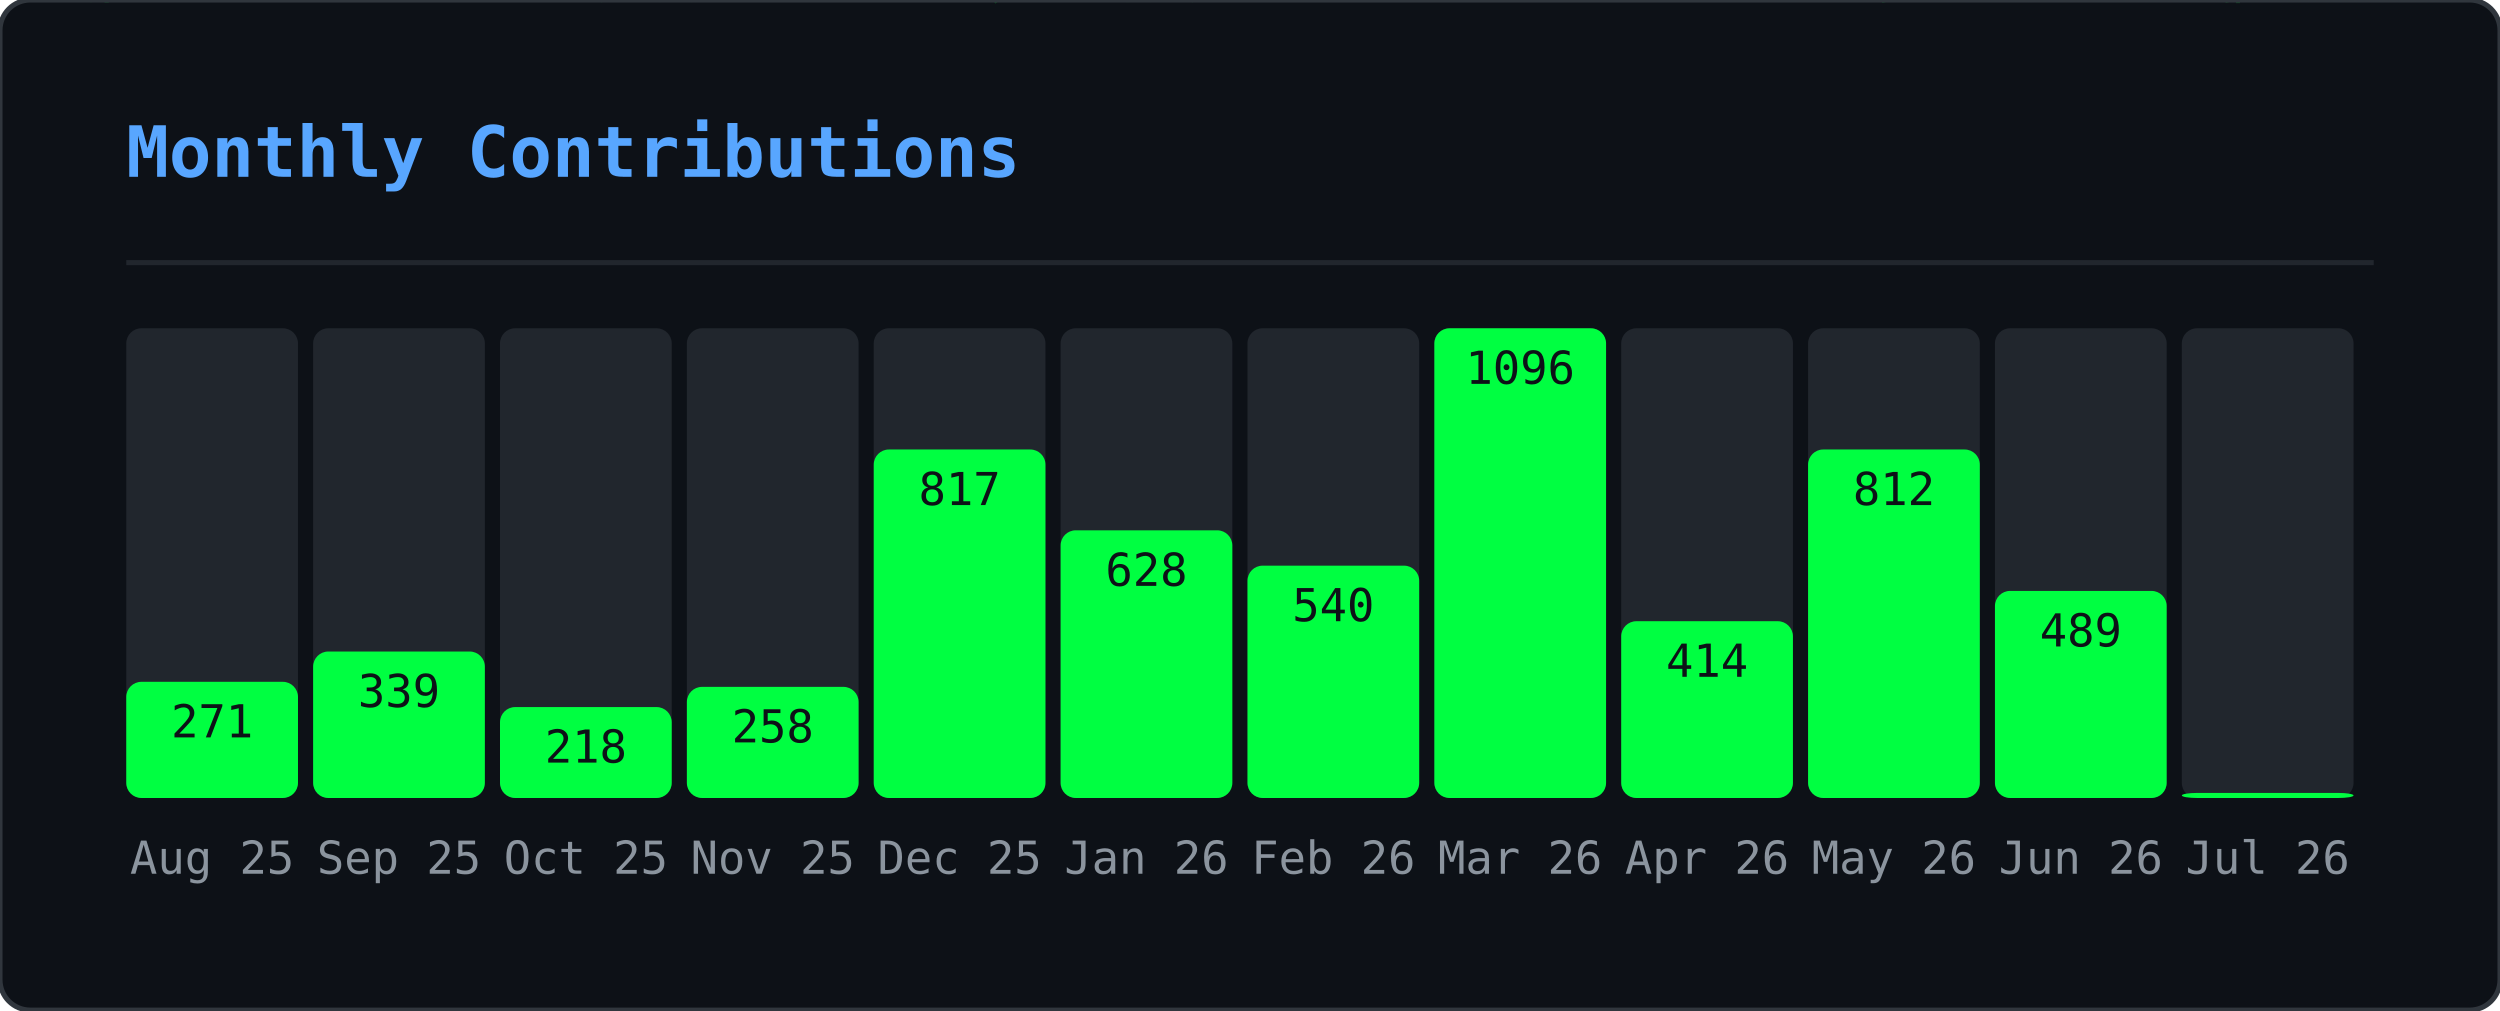
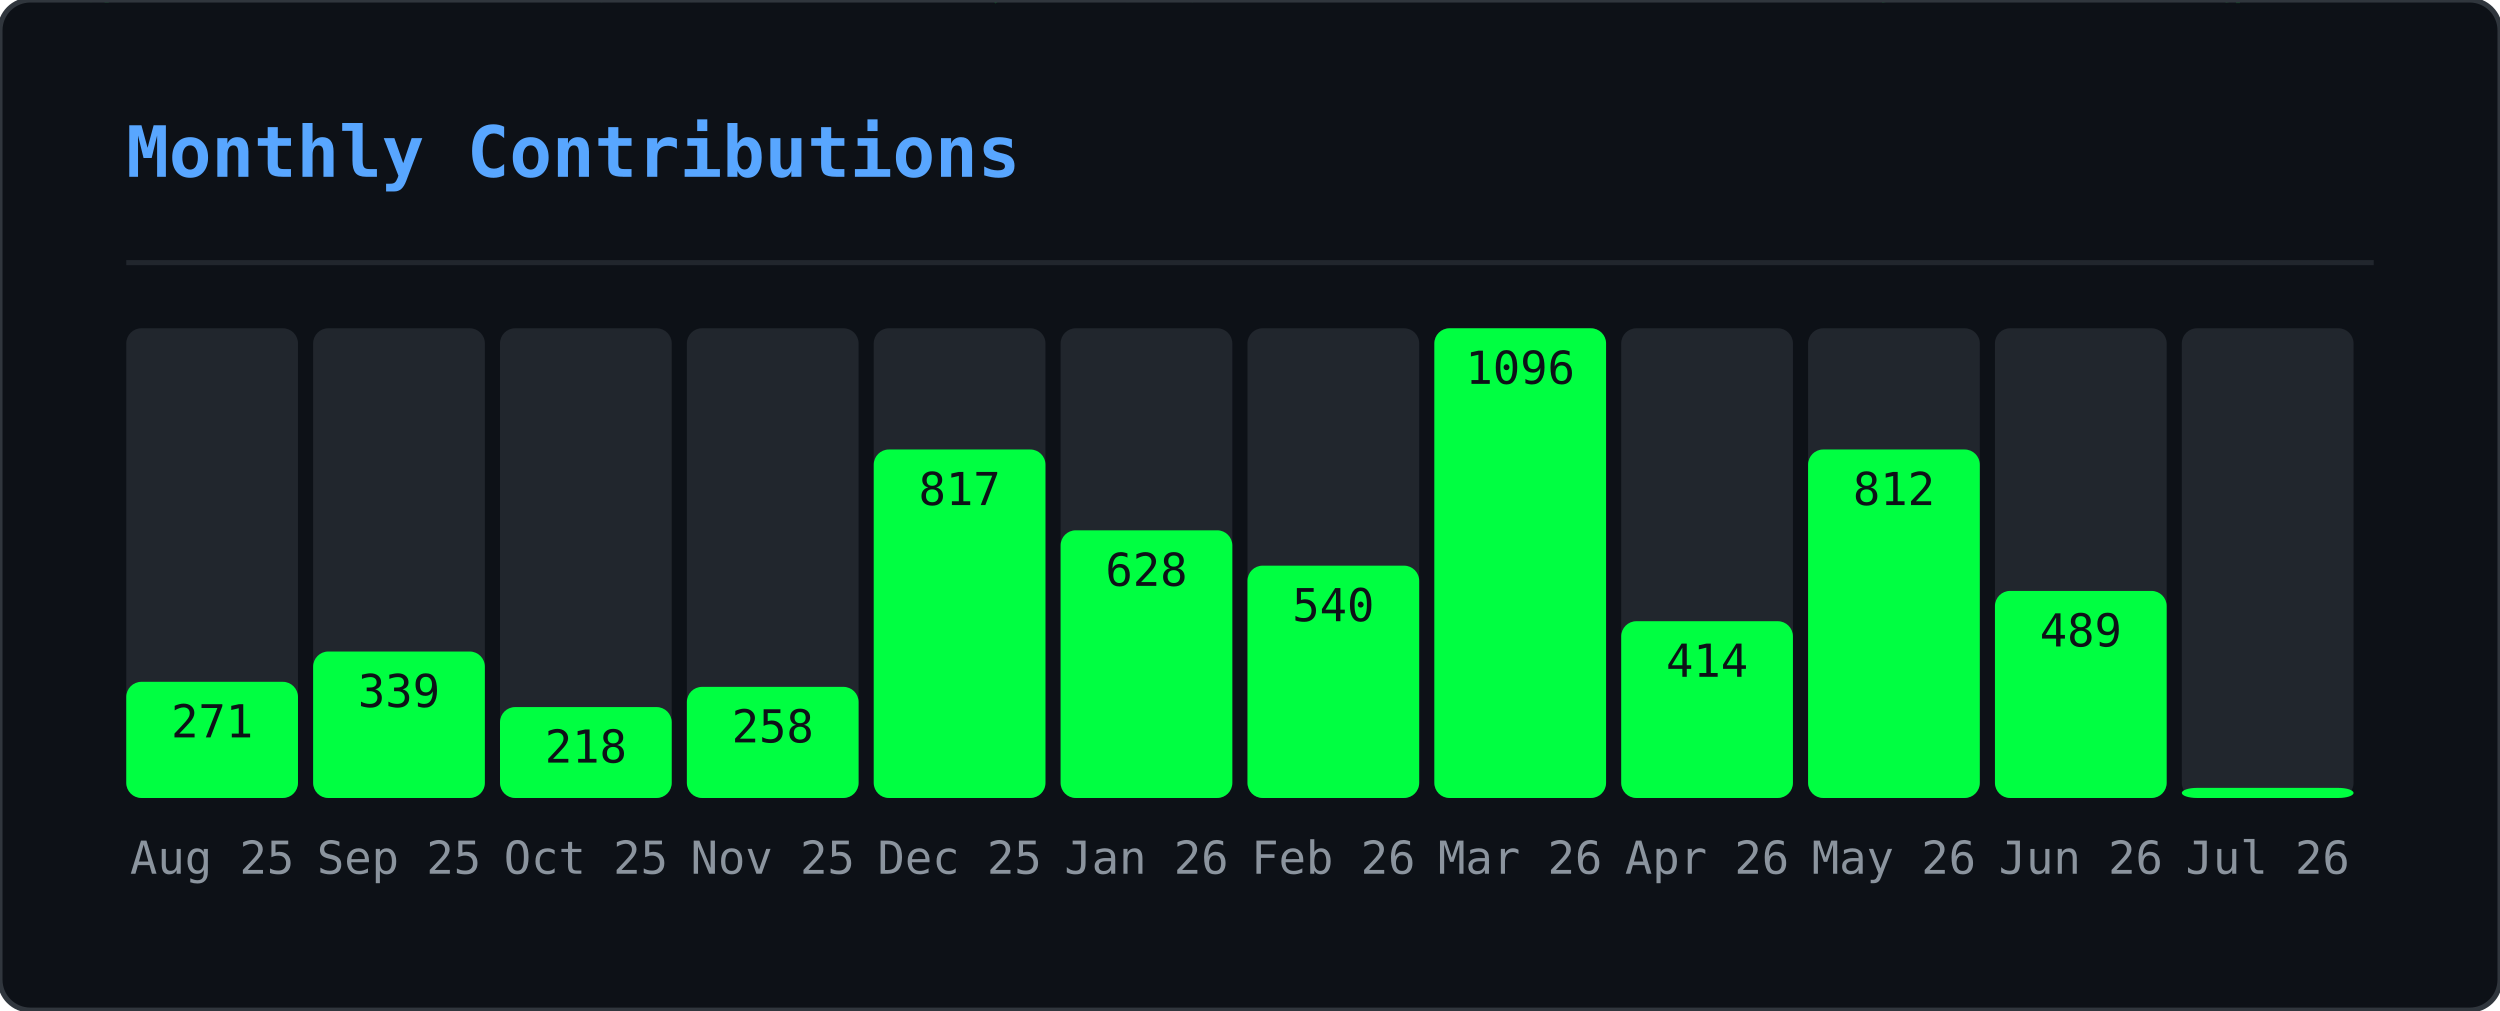
<svg xmlns="http://www.w3.org/2000/svg" width="495" height="200" viewBox="0 0 495 200">
  <defs>
    <clipPath id="gmo-clip">
      <rect width="495" height="200" rx="6" />
    </clipPath>
  </defs>
  <rect width="495" height="200" rx="6" fill="#0d1117" />
  <g clip-path="url(#gmo-clip)">
    <g opacity="0.22">
      <style>@keyframes gmo0{from{transform:translateY(-46px)}to{transform:translateY(214px)}}@keyframes gmo1{from{transform:translateY(-46px)}to{transform:translateY(214px)}}@keyframes gmo2{from{transform:translateY(-46px)}to{transform:translateY(214px)}}@keyframes gmo3{from{transform:translateY(-46px)}to{transform:translateY(214px)}}@keyframes gmo4{from{transform:translateY(-46px)}to{transform:translateY(214px)}}@keyframes gmo5{from{transform:translateY(-46px)}to{transform:translateY(214px)}}@keyframes gmo6{from{transform:translateY(-46px)}to{transform:translateY(214px)}}@keyframes gmo7{from{transform:translateY(-46px)}to{transform:translateY(214px)}}@keyframes gmo8{from{transform:translateY(-46px)}to{transform:translateY(214px)}}@keyframes gmo9{from{transform:translateY(-46px)}to{transform:translateY(214px)}}@keyframes gmo10{from{transform:translateY(-46px)}to{transform:translateY(214px)}}@keyframes gmo11{from{transform:translateY(-46px)}to{transform:translateY(214px)}}@keyframes gmo12{from{transform:translateY(-46px)}to{transform:translateY(214px)}}@keyframes gmo13{from{transform:translateY(-46px)}to{transform:translateY(214px)}}@keyframes gmo14{from{transform:translateY(-46px)}to{transform:translateY(214px)}}@keyframes gmo15{from{transform:translateY(-46px)}to{transform:translateY(214px)}}@keyframes gmo16{from{transform:translateY(-46px)}to{transform:translateY(214px)}}@keyframes gmo17{from{transform:translateY(-46px)}to{transform:translateY(214px)}}@keyframes gmo18{from{transform:translateY(-46px)}to{transform:translateY(214px)}}@keyframes gmo19{from{transform:translateY(-46px)}to{transform:translateY(214px)}}@keyframes gmo20{from{transform:translateY(-46px)}to{transform:translateY(214px)}}@keyframes gmo21{from{transform:translateY(-46px)}to{transform:translateY(214px)}}@keyframes gmo22{from{transform:translateY(-46px)}to{transform:translateY(214px)}}@keyframes gmo23{from{transform:translateY(-46px)}to{transform:translateY(214px)}}@keyframes gmo24{from{transform:translateY(-46px)}to{transform:translateY(214px)}}@keyframes gmo25{from{transform:translateY(-46px)}to{transform:translateY(214px)}}@keyframes gmo26{from{transform:translateY(-46px)}to{transform:translateY(214px)}}@keyframes gmo27{from{transform:translateY(-46px)}to{transform:translateY(214px)}}@keyframes gmo28{from{transform:translateY(-46px)}to{transform:translateY(214px)}}@keyframes gmo29{from{transform:translateY(-46px)}to{transform:translateY(214px)}}@keyframes gmo30{from{transform:translateY(-46px)}to{transform:translateY(214px)}}@keyframes gmo31{from{transform:translateY(-46px)}to{transform:translateY(214px)}}@keyframes gmo32{from{transform:translateY(-46px)}to{transform:translateY(214px)}}@keyframes gmo33{from{transform:translateY(-46px)}to{transform:translateY(214px)}}@keyframes gmo34{from{transform:translateY(-46px)}to{transform:translateY(214px)}}@keyframes gmo35{from{transform:translateY(-46px)}to{transform:translateY(214px)}}@keyframes gmo36{from{transform:translateY(-46px)}to{transform:translateY(214px)}}@keyframes gmo37{from{transform:translateY(-46px)}to{transform:translateY(214px)}}</style>
      <g style="animation:gmo0 3.17s linear infinite;animation-delay:-1.98s">
        <text x="347" y="0" font-family="monospace" font-size="12" fill="#00ff41">ｵ</text>
        <text x="347" y="-14" font-family="monospace" font-size="12" fill="#00ff41" opacity="0.75">ｹ</text>
        <text x="347" y="-28" font-family="monospace" font-size="12" fill="#00ff41" opacity="0.50">ﾙ</text>
        <text x="347" y="-42" font-family="monospace" font-size="12" fill="#00ff41" opacity="0.25">ﾝ</text>
      </g>
      <g style="animation:gmo1 2.45s linear infinite;animation-delay:-0.88s">
        <text x="370" y="0" font-family="monospace" font-size="12" fill="#00ff41">ｬ</text>
        <text x="370" y="-14" font-family="monospace" font-size="12" fill="#00ff41" opacity="0.75">ﾈ</text>
        <text x="370" y="-28" font-family="monospace" font-size="12" fill="#00ff41" opacity="0.50">ｪ</text>
        <text x="370" y="-42" font-family="monospace" font-size="12" fill="#00ff41" opacity="0.25">ﾒ</text>
      </g>
      <g style="animation:gmo2 1.54s linear infinite;animation-delay:-0.38s">
        <text x="143" y="0" font-family="monospace" font-size="12" fill="#00ff41">ｼ</text>
        <text x="143" y="-14" font-family="monospace" font-size="12" fill="#00ff41" opacity="0.75">ﾆ</text>
        <text x="143" y="-28" font-family="monospace" font-size="12" fill="#00ff41" opacity="0.50">ﾃ</text>
        <text x="143" y="-42" font-family="monospace" font-size="12" fill="#00ff41" opacity="0.25">ﾍ</text>
      </g>
      <g style="animation:gmo3 1.56s linear infinite;animation-delay:-0.33s">
        <text x="195" y="0" font-family="monospace" font-size="12" fill="#00ff41">ｯ</text>
        <text x="195" y="-14" font-family="monospace" font-size="12" fill="#00ff41" opacity="0.75">ﾃ</text>
        <text x="195" y="-28" font-family="monospace" font-size="12" fill="#00ff41" opacity="0.50">0</text>
        <text x="195" y="-42" font-family="monospace" font-size="12" fill="#00ff41" opacity="0.25">ﾐ</text>
      </g>
      <g style="animation:gmo4 2.69s linear infinite;animation-delay:-1.17s">
        <text x="23" y="0" font-family="monospace" font-size="12" fill="#00ff41">ｾ</text>
        <text x="23" y="-14" font-family="monospace" font-size="12" fill="#00ff41" opacity="0.75">3</text>
        <text x="23" y="-28" font-family="monospace" font-size="12" fill="#00ff41" opacity="0.50">ﾔ</text>
        <text x="23" y="-42" font-family="monospace" font-size="12" fill="#00ff41" opacity="0.25">ｭ</text>
      </g>
      <g style="animation:gmo5 1.52s linear infinite;animation-delay:-0.85s">
        <text x="277" y="0" font-family="monospace" font-size="12" fill="#00ff41">ｪ</text>
        <text x="277" y="-14" font-family="monospace" font-size="12" fill="#00ff41" opacity="0.75">ﾕ</text>
        <text x="277" y="-28" font-family="monospace" font-size="12" fill="#00ff41" opacity="0.50">5</text>
        <text x="277" y="-42" font-family="monospace" font-size="12" fill="#00ff41" opacity="0.25">ﾁ</text>
      </g>
      <g style="animation:gmo6 1.74s linear infinite;animation-delay:-1.14s">
        <text x="456" y="0" font-family="monospace" font-size="12" fill="#00ff41">0</text>
        <text x="456" y="-14" font-family="monospace" font-size="12" fill="#00ff41" opacity="0.75">ｬ</text>
        <text x="456" y="-28" font-family="monospace" font-size="12" fill="#00ff41" opacity="0.50">ﾗ</text>
        <text x="456" y="-42" font-family="monospace" font-size="12" fill="#00ff41" opacity="0.25">ｭ</text>
      </g>
      <g style="animation:gmo7 3.18s linear infinite;animation-delay:-3.10s">
        <text x="60" y="0" font-family="monospace" font-size="12" fill="#00ff41">9</text>
        <text x="60" y="-14" font-family="monospace" font-size="12" fill="#00ff41" opacity="0.75">ｿ</text>
        <text x="60" y="-28" font-family="monospace" font-size="12" fill="#00ff41" opacity="0.50">1</text>
        <text x="60" y="-42" font-family="monospace" font-size="12" fill="#00ff41" opacity="0.25">ﾔ</text>
      </g>
      <g style="animation:gmo8 2.71s linear infinite;animation-delay:-1.03s">
        <text x="250" y="0" font-family="monospace" font-size="12" fill="#00ff41">ﾆ</text>
        <text x="250" y="-14" font-family="monospace" font-size="12" fill="#00ff41" opacity="0.75">ｳ</text>
        <text x="250" y="-28" font-family="monospace" font-size="12" fill="#00ff41" opacity="0.50">ﾔ</text>
        <text x="250" y="-42" font-family="monospace" font-size="12" fill="#00ff41" opacity="0.25">ｶ</text>
      </g>
      <g style="animation:gmo9 2.04s linear infinite;animation-delay:-2.01s">
        <text x="69" y="0" font-family="monospace" font-size="12" fill="#00ff41">ﾑ</text>
        <text x="69" y="-14" font-family="monospace" font-size="12" fill="#00ff41" opacity="0.75">0</text>
        <text x="69" y="-28" font-family="monospace" font-size="12" fill="#00ff41" opacity="0.50">ﾜ</text>
        <text x="69" y="-42" font-family="monospace" font-size="12" fill="#00ff41" opacity="0.25">ｾ</text>
      </g>
      <g style="animation:gmo10 2.79s linear infinite;animation-delay:-1.46s">
        <text x="434" y="0" font-family="monospace" font-size="12" fill="#00ff41">ﾐ</text>
        <text x="434" y="-14" font-family="monospace" font-size="12" fill="#00ff41" opacity="0.75">ﾐ</text>
        <text x="434" y="-28" font-family="monospace" font-size="12" fill="#00ff41" opacity="0.50">ｨ</text>
        <text x="434" y="-42" font-family="monospace" font-size="12" fill="#00ff41" opacity="0.25">ｱ</text>
      </g>
      <g style="animation:gmo11 2.20s linear infinite;animation-delay:-1.15s">
        <text x="128" y="0" font-family="monospace" font-size="12" fill="#00ff41">ﾔ</text>
        <text x="128" y="-14" font-family="monospace" font-size="12" fill="#00ff41" opacity="0.75">ﾈ</text>
        <text x="128" y="-28" font-family="monospace" font-size="12" fill="#00ff41" opacity="0.50">ｺ</text>
        <text x="128" y="-42" font-family="monospace" font-size="12" fill="#00ff41" opacity="0.25">ﾏ</text>
      </g>
      <g style="animation:gmo12 1.68s linear infinite;animation-delay:-0.15s">
        <text x="16" y="0" font-family="monospace" font-size="12" fill="#00ff41">ｦ</text>
        <text x="16" y="-14" font-family="monospace" font-size="12" fill="#00ff41" opacity="0.75">ｹ</text>
        <text x="16" y="-28" font-family="monospace" font-size="12" fill="#00ff41" opacity="0.50">9</text>
        <text x="16" y="-42" font-family="monospace" font-size="12" fill="#00ff41" opacity="0.25">ﾂ</text>
      </g>
      <g style="animation:gmo13 2.59s linear infinite;animation-delay:-1.86s">
        <text x="211" y="0" font-family="monospace" font-size="12" fill="#00ff41">6</text>
        <text x="211" y="-14" font-family="monospace" font-size="12" fill="#00ff41" opacity="0.75">7</text>
        <text x="211" y="-28" font-family="monospace" font-size="12" fill="#00ff41" opacity="0.50">3</text>
        <text x="211" y="-42" font-family="monospace" font-size="12" fill="#00ff41" opacity="0.25">ｹ</text>
      </g>
      <g style="animation:gmo14 2.60s linear infinite;animation-delay:-0.65s">
        <text x="346" y="0" font-family="monospace" font-size="12" fill="#00ff41">ｶ</text>
        <text x="346" y="-14" font-family="monospace" font-size="12" fill="#00ff41" opacity="0.75">3</text>
        <text x="346" y="-28" font-family="monospace" font-size="12" fill="#00ff41" opacity="0.50">ｮ</text>
        <text x="346" y="-42" font-family="monospace" font-size="12" fill="#00ff41" opacity="0.25">ｼ</text>
      </g>
      <g style="animation:gmo15 2.37s linear infinite;animation-delay:-0.49s">
        <text x="70" y="0" font-family="monospace" font-size="12" fill="#00ff41">7</text>
        <text x="70" y="-14" font-family="monospace" font-size="12" fill="#00ff41" opacity="0.75">0</text>
        <text x="70" y="-28" font-family="monospace" font-size="12" fill="#00ff41" opacity="0.50">ﾊ</text>
        <text x="70" y="-42" font-family="monospace" font-size="12" fill="#00ff41" opacity="0.25">ﾔ</text>
      </g>
      <g style="animation:gmo16 1.89s linear infinite;animation-delay:-0.64s">
        <text x="421" y="0" font-family="monospace" font-size="12" fill="#00ff41">ﾁ</text>
        <text x="421" y="-14" font-family="monospace" font-size="12" fill="#00ff41" opacity="0.75">8</text>
        <text x="421" y="-28" font-family="monospace" font-size="12" fill="#00ff41" opacity="0.50">ﾓ</text>
        <text x="421" y="-42" font-family="monospace" font-size="12" fill="#00ff41" opacity="0.25">ﾘ</text>
      </g>
      <g style="animation:gmo17 1.82s linear infinite;animation-delay:-0.95s">
        <text x="117" y="0" font-family="monospace" font-size="12" fill="#00ff41">ﾗ</text>
        <text x="117" y="-14" font-family="monospace" font-size="12" fill="#00ff41" opacity="0.75">ｴ</text>
        <text x="117" y="-28" font-family="monospace" font-size="12" fill="#00ff41" opacity="0.50">ｯ</text>
        <text x="117" y="-42" font-family="monospace" font-size="12" fill="#00ff41" opacity="0.25">ﾍ</text>
      </g>
      <g style="animation:gmo18 2.63s linear infinite;animation-delay:-1.87s">
        <text x="274" y="0" font-family="monospace" font-size="12" fill="#00ff41">ﾚ</text>
        <text x="274" y="-14" font-family="monospace" font-size="12" fill="#00ff41" opacity="0.75">ﾐ</text>
        <text x="274" y="-28" font-family="monospace" font-size="12" fill="#00ff41" opacity="0.50">ｶ</text>
        <text x="274" y="-42" font-family="monospace" font-size="12" fill="#00ff41" opacity="0.25">0</text>
      </g>
      <g style="animation:gmo19 2.65s linear infinite;animation-delay:-1.13s">
        <text x="438" y="0" font-family="monospace" font-size="12" fill="#00ff41">ｬ</text>
        <text x="438" y="-14" font-family="monospace" font-size="12" fill="#00ff41" opacity="0.75">ﾇ</text>
        <text x="438" y="-28" font-family="monospace" font-size="12" fill="#00ff41" opacity="0.50">ｶ</text>
        <text x="438" y="-42" font-family="monospace" font-size="12" fill="#00ff41" opacity="0.25">ﾖ</text>
      </g>
      <g style="animation:gmo20 2.58s linear infinite;animation-delay:-0.10s">
        <text x="220" y="0" font-family="monospace" font-size="12" fill="#00ff41">ｲ</text>
        <text x="220" y="-14" font-family="monospace" font-size="12" fill="#00ff41" opacity="0.75">ﾜ</text>
        <text x="220" y="-28" font-family="monospace" font-size="12" fill="#00ff41" opacity="0.50">8</text>
        <text x="220" y="-42" font-family="monospace" font-size="12" fill="#00ff41" opacity="0.25">ﾜ</text>
      </g>
      <g style="animation:gmo21 3.19s linear infinite;animation-delay:-2.81s">
        <text x="157" y="0" font-family="monospace" font-size="12" fill="#00ff41">ﾎ</text>
        <text x="157" y="-14" font-family="monospace" font-size="12" fill="#00ff41" opacity="0.75">ﾎ</text>
        <text x="157" y="-28" font-family="monospace" font-size="12" fill="#00ff41" opacity="0.50">ﾝ</text>
        <text x="157" y="-42" font-family="monospace" font-size="12" fill="#00ff41" opacity="0.25">ﾐ</text>
      </g>
      <g style="animation:gmo22 2.13s linear infinite;animation-delay:-1.11s">
        <text x="243" y="0" font-family="monospace" font-size="12" fill="#00ff41">6</text>
        <text x="243" y="-14" font-family="monospace" font-size="12" fill="#00ff41" opacity="0.75">ｧ</text>
        <text x="243" y="-28" font-family="monospace" font-size="12" fill="#00ff41" opacity="0.50">ﾕ</text>
        <text x="243" y="-42" font-family="monospace" font-size="12" fill="#00ff41" opacity="0.25">ﾛ</text>
      </g>
      <g style="animation:gmo23 2.82s linear infinite;animation-delay:-2.46s">
        <text x="136" y="0" font-family="monospace" font-size="12" fill="#00ff41">ｱ</text>
        <text x="136" y="-14" font-family="monospace" font-size="12" fill="#00ff41" opacity="0.75">3</text>
        <text x="136" y="-28" font-family="monospace" font-size="12" fill="#00ff41" opacity="0.50">5</text>
        <text x="136" y="-42" font-family="monospace" font-size="12" fill="#00ff41" opacity="0.25">ﾄ</text>
      </g>
      <g style="animation:gmo24 2.59s linear infinite;animation-delay:-1.04s">
        <text x="259" y="0" font-family="monospace" font-size="12" fill="#00ff41">8</text>
        <text x="259" y="-14" font-family="monospace" font-size="12" fill="#00ff41" opacity="0.75">ﾀ</text>
        <text x="259" y="-28" font-family="monospace" font-size="12" fill="#00ff41" opacity="0.50">ｻ</text>
        <text x="259" y="-42" font-family="monospace" font-size="12" fill="#00ff41" opacity="0.25">ﾘ</text>
      </g>
      <g style="animation:gmo25 3.12s linear infinite;animation-delay:-0.27s">
        <text x="233" y="0" font-family="monospace" font-size="12" fill="#00ff41">ｷ</text>
        <text x="233" y="-14" font-family="monospace" font-size="12" fill="#00ff41" opacity="0.75">ﾍ</text>
        <text x="233" y="-28" font-family="monospace" font-size="12" fill="#00ff41" opacity="0.50">ﾁ</text>
        <text x="233" y="-42" font-family="monospace" font-size="12" fill="#00ff41" opacity="0.25">ｪ</text>
      </g>
      <g style="animation:gmo26 2.75s linear infinite;animation-delay:-0.30s">
        <text x="382" y="0" font-family="monospace" font-size="12" fill="#00ff41">ｭ</text>
        <text x="382" y="-14" font-family="monospace" font-size="12" fill="#00ff41" opacity="0.75">3</text>
        <text x="382" y="-28" font-family="monospace" font-size="12" fill="#00ff41" opacity="0.50">ﾗ</text>
        <text x="382" y="-42" font-family="monospace" font-size="12" fill="#00ff41" opacity="0.25">ﾂ</text>
      </g>
      <g style="animation:gmo27 2.43s linear infinite;animation-delay:-0.93s">
        <text x="135" y="0" font-family="monospace" font-size="12" fill="#00ff41">ﾌ</text>
        <text x="135" y="-14" font-family="monospace" font-size="12" fill="#00ff41" opacity="0.75">ﾀ</text>
        <text x="135" y="-28" font-family="monospace" font-size="12" fill="#00ff41" opacity="0.50">ｩ</text>
        <text x="135" y="-42" font-family="monospace" font-size="12" fill="#00ff41" opacity="0.25">ﾗ</text>
      </g>
      <g style="animation:gmo28 1.82s linear infinite;animation-delay:-1.45s">
        <text x="292" y="0" font-family="monospace" font-size="12" fill="#00ff41">ｴ</text>
        <text x="292" y="-14" font-family="monospace" font-size="12" fill="#00ff41" opacity="0.75">ﾏ</text>
        <text x="292" y="-28" font-family="monospace" font-size="12" fill="#00ff41" opacity="0.50">ｼ</text>
        <text x="292" y="-42" font-family="monospace" font-size="12" fill="#00ff41" opacity="0.25">ｱ</text>
      </g>
      <g style="animation:gmo29 2.70s linear infinite;animation-delay:-0.09s">
        <text x="226" y="0" font-family="monospace" font-size="12" fill="#00ff41">ｸ</text>
        <text x="226" y="-14" font-family="monospace" font-size="12" fill="#00ff41" opacity="0.75">ﾍ</text>
        <text x="226" y="-28" font-family="monospace" font-size="12" fill="#00ff41" opacity="0.50">ﾏ</text>
        <text x="226" y="-42" font-family="monospace" font-size="12" fill="#00ff41" opacity="0.25">ﾇ</text>
      </g>
      <g style="animation:gmo30 2.38s linear infinite;animation-delay:-0.91s">
        <text x="359" y="0" font-family="monospace" font-size="12" fill="#00ff41">ｽ</text>
        <text x="359" y="-14" font-family="monospace" font-size="12" fill="#00ff41" opacity="0.75">ｹ</text>
        <text x="359" y="-28" font-family="monospace" font-size="12" fill="#00ff41" opacity="0.50">ｳ</text>
        <text x="359" y="-42" font-family="monospace" font-size="12" fill="#00ff41" opacity="0.25">ｪ</text>
      </g>
      <g style="animation:gmo31 2.02s linear infinite;animation-delay:-1.07s">
        <text x="440" y="0" font-family="monospace" font-size="12" fill="#00ff41">ｨ</text>
        <text x="440" y="-14" font-family="monospace" font-size="12" fill="#00ff41" opacity="0.75">ｶ</text>
        <text x="440" y="-28" font-family="monospace" font-size="12" fill="#00ff41" opacity="0.50">ｲ</text>
        <text x="440" y="-42" font-family="monospace" font-size="12" fill="#00ff41" opacity="0.25">0</text>
      </g>
      <g style="animation:gmo32 2.12s linear infinite;animation-delay:-0.56s">
        <text x="300" y="0" font-family="monospace" font-size="12" fill="#00ff41">ﾂ</text>
        <text x="300" y="-14" font-family="monospace" font-size="12" fill="#00ff41" opacity="0.75">ｻ</text>
        <text x="300" y="-28" font-family="monospace" font-size="12" fill="#00ff41" opacity="0.50">ｭ</text>
        <text x="300" y="-42" font-family="monospace" font-size="12" fill="#00ff41" opacity="0.25">ｬ</text>
      </g>
      <g style="animation:gmo33 2.94s linear infinite;animation-delay:-0.60s">
        <text x="350" y="0" font-family="monospace" font-size="12" fill="#00ff41">1</text>
        <text x="350" y="-14" font-family="monospace" font-size="12" fill="#00ff41" opacity="0.75">ﾓ</text>
        <text x="350" y="-28" font-family="monospace" font-size="12" fill="#00ff41" opacity="0.50">8</text>
        <text x="350" y="-42" font-family="monospace" font-size="12" fill="#00ff41" opacity="0.25">4</text>
      </g>
      <g style="animation:gmo34 1.56s linear infinite;animation-delay:-0.30s">
        <text x="230" y="0" font-family="monospace" font-size="12" fill="#00ff41">1</text>
        <text x="230" y="-14" font-family="monospace" font-size="12" fill="#00ff41" opacity="0.75">ﾝ</text>
        <text x="230" y="-28" font-family="monospace" font-size="12" fill="#00ff41" opacity="0.50">ｭ</text>
        <text x="230" y="-42" font-family="monospace" font-size="12" fill="#00ff41" opacity="0.25">ﾘ</text>
      </g>
      <g style="animation:gmo35 1.82s linear infinite;animation-delay:-1.61s">
        <text x="24" y="0" font-family="monospace" font-size="12" fill="#00ff41">7</text>
        <text x="24" y="-14" font-family="monospace" font-size="12" fill="#00ff41" opacity="0.75">ｲ</text>
        <text x="24" y="-28" font-family="monospace" font-size="12" fill="#00ff41" opacity="0.50">ｱ</text>
        <text x="24" y="-42" font-family="monospace" font-size="12" fill="#00ff41" opacity="0.25">ｱ</text>
      </g>
      <g style="animation:gmo36 3.09s linear infinite;animation-delay:-2.58s">
        <text x="18" y="0" font-family="monospace" font-size="12" fill="#00ff41">ﾈ</text>
        <text x="18" y="-14" font-family="monospace" font-size="12" fill="#00ff41" opacity="0.75">ｿ</text>
        <text x="18" y="-28" font-family="monospace" font-size="12" fill="#00ff41" opacity="0.50">ｵ</text>
        <text x="18" y="-42" font-family="monospace" font-size="12" fill="#00ff41" opacity="0.25">ｴ</text>
      </g>
      <g style="animation:gmo37 2.82s linear infinite;animation-delay:-0.52s">
        <text x="457" y="0" font-family="monospace" font-size="12" fill="#00ff41">1</text>
        <text x="457" y="-14" font-family="monospace" font-size="12" fill="#00ff41" opacity="0.75">ｹ</text>
        <text x="457" y="-28" font-family="monospace" font-size="12" fill="#00ff41" opacity="0.50">ﾔ</text>
        <text x="457" y="-42" font-family="monospace" font-size="12" fill="#00ff41" opacity="0.25">ｴ</text>
      </g>
    </g>
  </g>
  <rect width="495" height="200" rx="6" fill="none" stroke="#30363d" stroke-width="1" />
  <text x="25" y="35" font-family="monospace" font-size="14" font-weight="600" fill="#58a6ff">Monthly Contributions</text>
  <line x1="25" y1="52" x2="470" y2="52" stroke="#21262d" stroke-width="1" />
  <rect x="25" y="65" width="34" height="93" rx="3" fill="#21262d" />
  <rect x="25" y="135" width="34" height="23" rx="3" fill="#00ff41" />
  <text x="42" y="173" text-anchor="middle" font-family="monospace" font-size="9" fill="#8b949e">Aug 25</text>
  <text x="42" y="146" text-anchor="middle" font-family="monospace" font-size="9" fill="#0d1117">271</text>
  <rect x="62" y="65" width="34" height="93" rx="3" fill="#21262d" />
  <rect x="62" y="129" width="34" height="29" rx="3" fill="#00ff41" />
  <text x="79" y="173" text-anchor="middle" font-family="monospace" font-size="9" fill="#8b949e">Sep 25</text>
  <text x="79" y="140" text-anchor="middle" font-family="monospace" font-size="9" fill="#0d1117">339</text>
  <rect x="99" y="65" width="34" height="93" rx="3" fill="#21262d" />
  <rect x="99" y="140" width="34" height="18" rx="3" fill="#00ff41" />
  <text x="116" y="173" text-anchor="middle" font-family="monospace" font-size="9" fill="#8b949e">Oct 25</text>
  <text x="116" y="151" text-anchor="middle" font-family="monospace" font-size="9" fill="#0d1117">218</text>
  <rect x="136" y="65" width="34" height="93" rx="3" fill="#21262d" />
  <rect x="136" y="136" width="34" height="22" rx="3" fill="#00ff41" />
  <text x="153" y="173" text-anchor="middle" font-family="monospace" font-size="9" fill="#8b949e">Nov 25</text>
  <text x="153" y="147" text-anchor="middle" font-family="monospace" font-size="9" fill="#0d1117">258</text>
  <rect x="173" y="65" width="34" height="93" rx="3" fill="#21262d" />
  <rect x="173" y="89" width="34" height="69" rx="3" fill="#00ff41" />
  <text x="190" y="173" text-anchor="middle" font-family="monospace" font-size="9" fill="#8b949e">Dec 25</text>
  <text x="190" y="100" text-anchor="middle" font-family="monospace" font-size="9" fill="#0d1117">817</text>
  <rect x="210" y="65" width="34" height="93" rx="3" fill="#21262d" />
  <rect x="210" y="105" width="34" height="53" rx="3" fill="#00ff41" />
  <text x="227" y="173" text-anchor="middle" font-family="monospace" font-size="9" fill="#8b949e">Jan 26</text>
  <text x="227" y="116" text-anchor="middle" font-family="monospace" font-size="9" fill="#0d1117">628</text>
  <rect x="247" y="65" width="34" height="93" rx="3" fill="#21262d" />
  <rect x="247" y="112" width="34" height="46" rx="3" fill="#00ff41" />
  <text x="264" y="173" text-anchor="middle" font-family="monospace" font-size="9" fill="#8b949e">Feb 26</text>
  <text x="264" y="123" text-anchor="middle" font-family="monospace" font-size="9" fill="#0d1117">540</text>
  <rect x="284" y="65" width="34" height="93" rx="3" fill="#21262d" />
  <rect x="284" y="65" width="34" height="93" rx="3" fill="#00ff41" />
  <text x="301" y="173" text-anchor="middle" font-family="monospace" font-size="9" fill="#8b949e">Mar 26</text>
  <text x="301" y="76" text-anchor="middle" font-family="monospace" font-size="9" fill="#0d1117">1096</text>
  <rect x="321" y="65" width="34" height="93" rx="3" fill="#21262d" />
  <rect x="321" y="123" width="34" height="35" rx="3" fill="#00ff41" />
  <text x="338" y="173" text-anchor="middle" font-family="monospace" font-size="9" fill="#8b949e">Apr 26</text>
  <text x="338" y="134" text-anchor="middle" font-family="monospace" font-size="9" fill="#0d1117">414</text>
  <rect x="358" y="65" width="34" height="93" rx="3" fill="#21262d" />
  <rect x="358" y="89" width="34" height="69" rx="3" fill="#00ff41" />
  <text x="375" y="173" text-anchor="middle" font-family="monospace" font-size="9" fill="#8b949e">May 26</text>
  <text x="375" y="100" text-anchor="middle" font-family="monospace" font-size="9" fill="#0d1117">812</text>
  <rect x="395" y="65" width="34" height="93" rx="3" fill="#21262d" />
  <rect x="395" y="117" width="34" height="41" rx="3" fill="#00ff41" />
  <text x="412" y="173" text-anchor="middle" font-family="monospace" font-size="9" fill="#8b949e">Jun 26</text>
  <text x="412" y="128" text-anchor="middle" font-family="monospace" font-size="9" fill="#0d1117">489</text>
  <rect x="432" y="65" width="34" height="93" rx="3" fill="#21262d" />
-   <rect x="432" y="157" width="34" height="1" rx="3" fill="#00ff41" />
+   <rect x="432" y="156" width="34" height="2" rx="3" fill="#00ff41" />
  <text x="449" y="173" text-anchor="middle" font-family="monospace" font-size="9" fill="#8b949e">Jul 26</text>
</svg>
